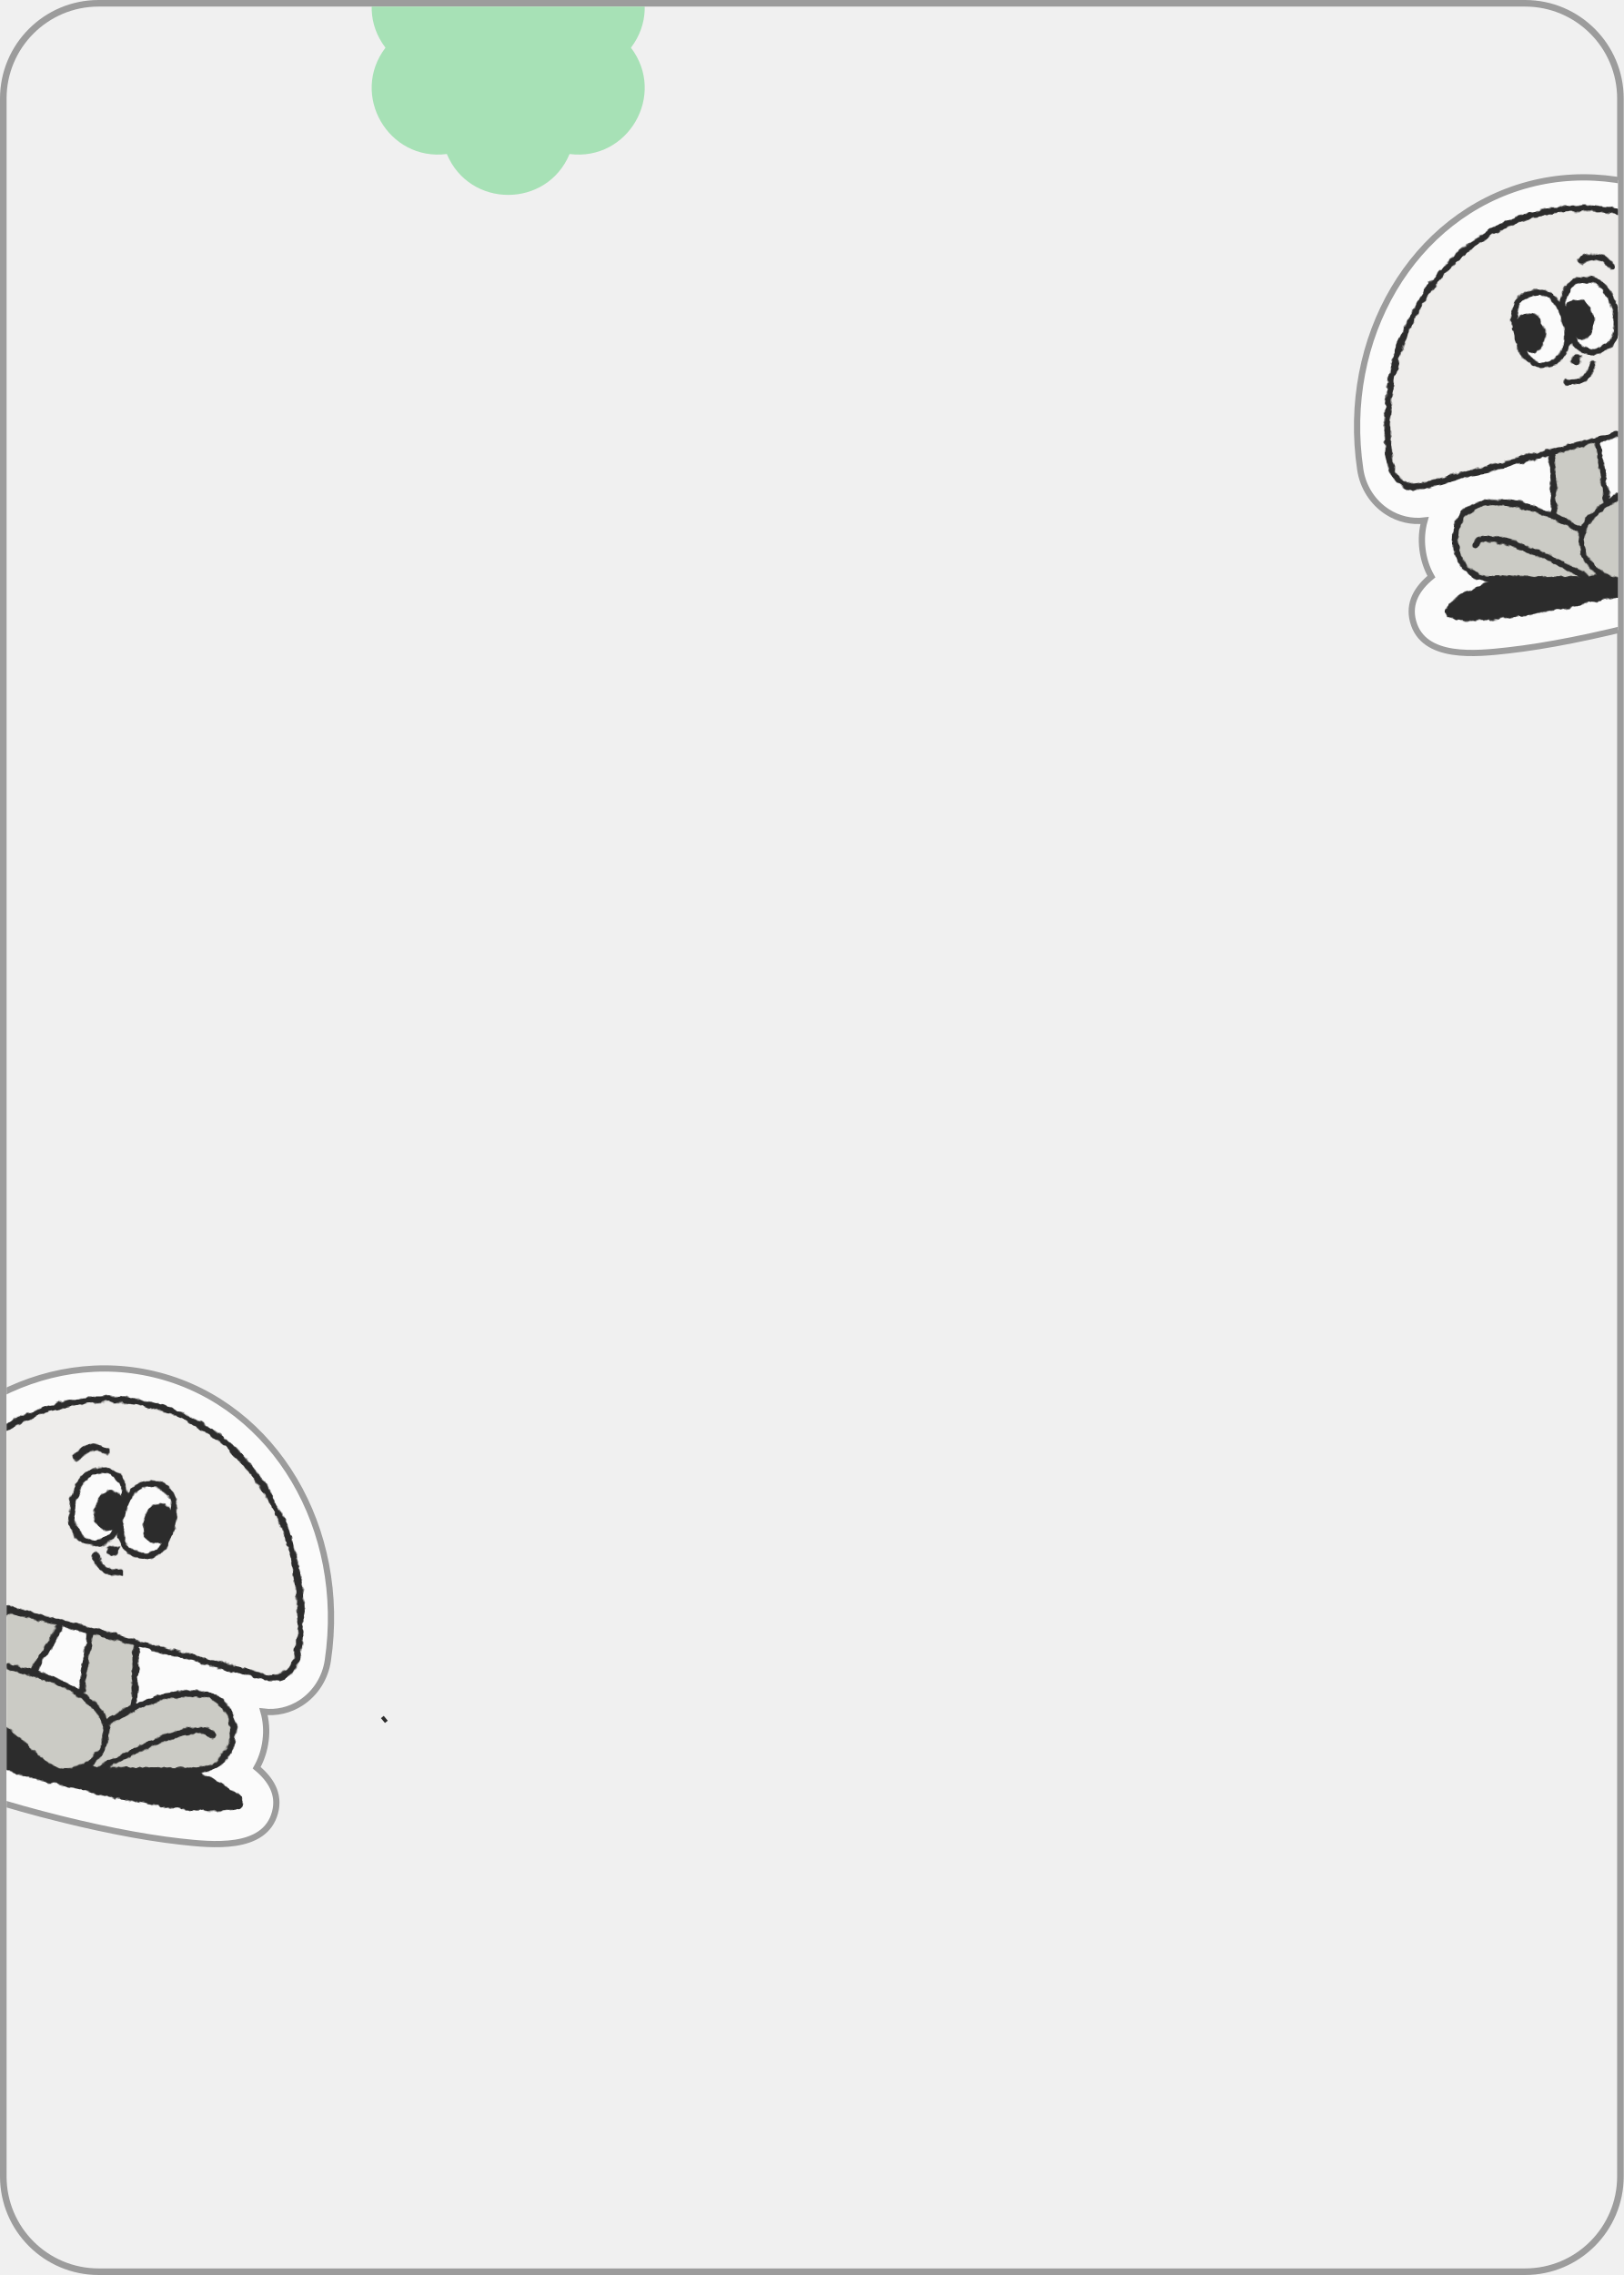
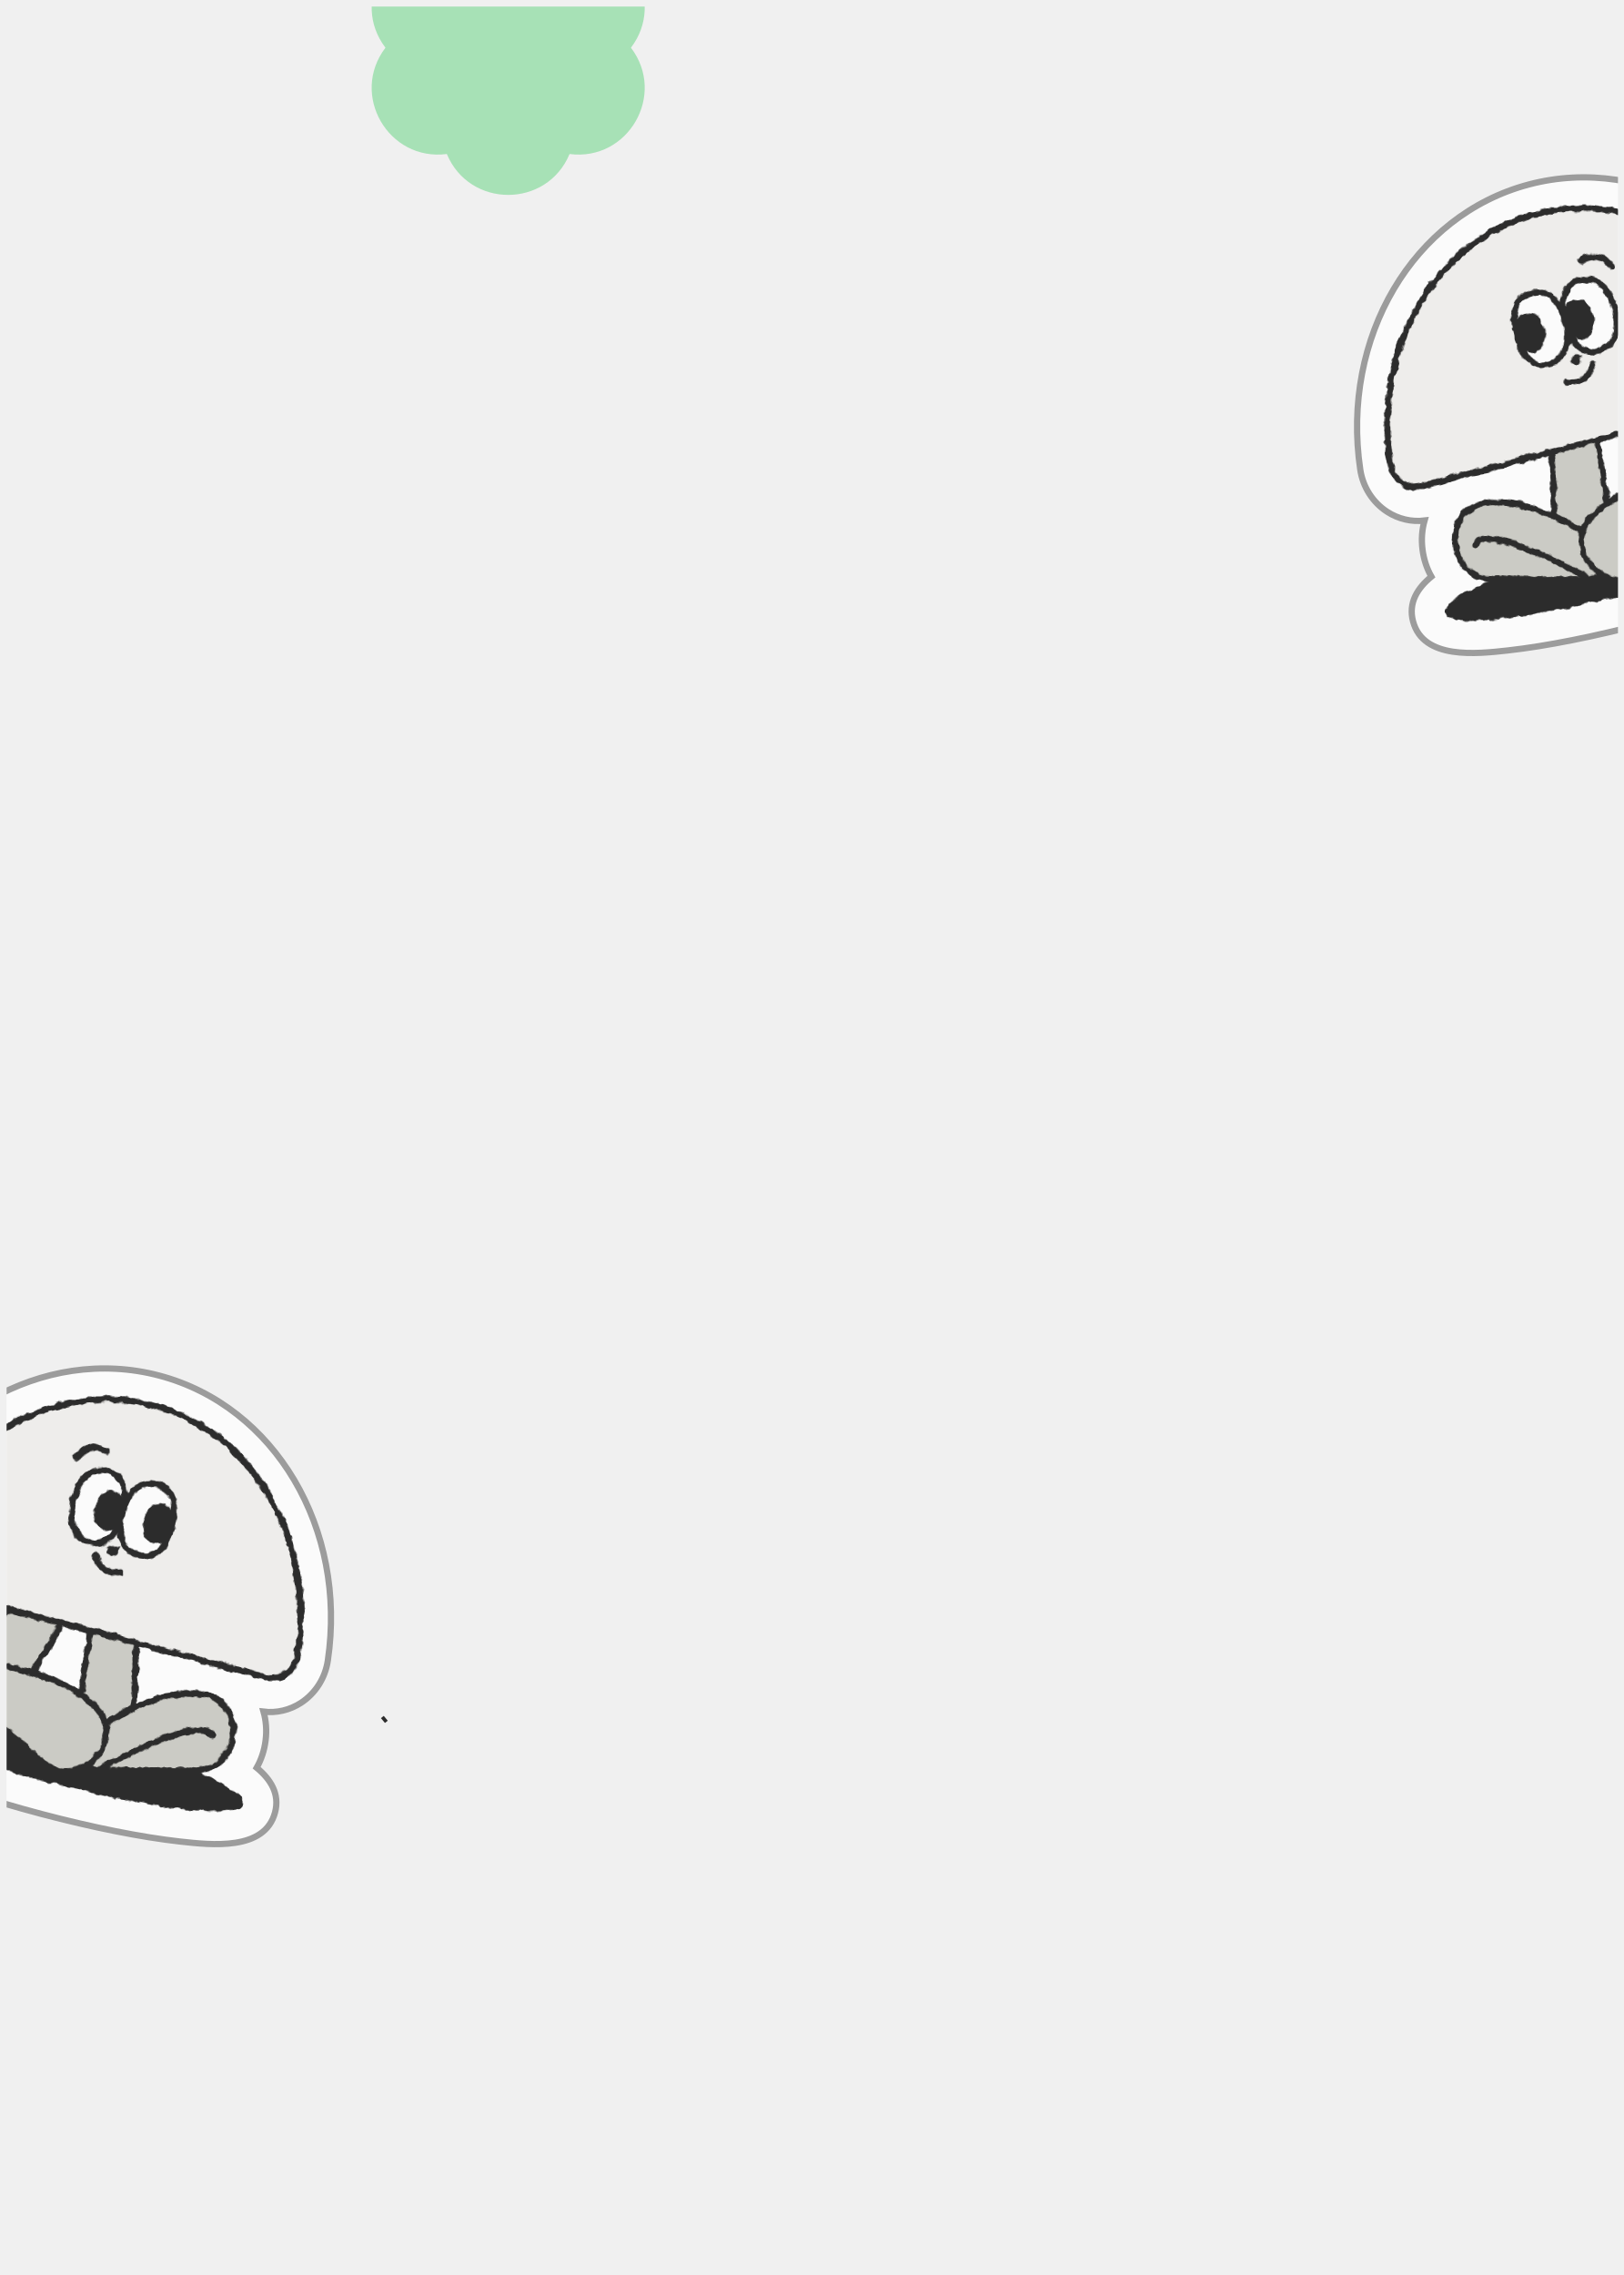
<svg xmlns="http://www.w3.org/2000/svg" width="247" height="346" viewBox="0 0 247 346" fill="none">
-   <rect x="0.5" y="0.5" width="246" height="345" rx="14.5" stroke="#9C9C9C" />
-   <g clip-path="url(#clip0_40003007_16514)">
+   <g clip-path="url(#clip0_40001407_16778)">
    <path d="M58.666 261.343L58.581 261.419C58.472 261.496 58.364 261.579 58.256 261.671C58.387 261.564 58.526 261.45 58.666 261.343Z" fill="#2C2C2C" stroke="#2C2C2C" stroke-width="0.949" stroke-miterlimit="10" stroke-linecap="round" />
-     <path d="M6.269 275.871C-1.541 273.805 -8.788 271.399 -14.152 269.089C-18.608 267.172 -26.066 263.959 -24.506 258.116C-23.438 254.115 -19.482 252.711 -10.644 253.63C-10.37 252.073 -9.684 250.568 -8.565 249.299L-7.42 247.839L-13.988 246.101C-16.266 245.499 -18.207 243.923 -19.312 241.779C-20.514 239.444 -20.643 236.666 -19.659 234.165C-12.243 215.284 6.622 204.555 24.224 209.21C41.826 213.865 52.85 232.499 49.868 252.559C49.476 255.211 47.978 257.558 45.77 258.991C44.061 260.098 42.04 260.563 40.086 260.32C40.474 261.695 40.594 263.178 40.401 264.699C40.214 266.221 39.742 267.624 39.046 268.852C41.172 270.605 42.589 272.838 41.835 275.661C40.275 281.504 32.203 280.611 27.379 280.073C21.571 279.428 14.079 277.936 6.269 275.871Z" fill="#FBFBFB" stroke="#9C9C9C" stroke-width="0.949" stroke-miterlimit="10" />
-     <g filter="url(#filter0_g_40003007_16514)">
-       <path d="M7.534 271.108C23.189 275.248 36.385 276.715 37.008 274.385C37.63 272.054 25.443 266.808 9.788 262.667C-5.867 258.527 -19.063 257.06 -19.686 259.391C-20.308 261.722 -8.121 266.968 7.534 271.108Z" fill="#2C2C2C" />
-       <path d="M17.212 225.43L11.14 265.18C11.142 267.429 12.979 269.251 15.252 269.251L29.518 269.266C36.993 269.274 37.641 258.133 30.189 257.557C29.956 257.54 29.72 257.529 29.482 257.53C26.353 257.527 23.557 258.3 20.364 259.764L21.719 225.433L17.206 225.428L17.212 225.43Z" fill="#CBCBC5" stroke="#2C2C2C" stroke-width="0.949" stroke-miterlimit="10" />
+     <path d="M6.269 275.871C-1.541 273.806 -8.788 271.399 -14.152 269.089C-18.608 267.172 -26.066 263.959 -24.506 258.116C-23.438 254.116 -19.482 252.712 -10.644 253.63C-10.37 252.073 -9.684 250.568 -8.565 249.299L-7.42 247.839L-13.988 246.101C-16.266 245.499 -18.207 243.923 -19.312 241.779C-20.514 239.444 -20.643 236.667 -19.659 234.165C-12.243 215.284 6.622 204.555 24.224 209.21C41.826 213.865 52.85 232.5 49.868 252.559C49.476 255.211 47.978 257.558 45.77 258.991C44.061 260.098 42.04 260.563 40.086 260.32C40.474 261.695 40.594 263.178 40.401 264.699C40.214 266.221 39.742 267.624 39.046 268.853C41.172 270.605 42.589 272.838 41.835 275.661C40.275 281.504 32.203 280.611 27.379 280.073C21.571 279.428 14.079 277.936 6.269 275.871Z" fill="#FBFBFB" stroke="#9C9C9C" stroke-width="0.949" stroke-miterlimit="10" />
+     <g filter="url(#filter0_g_40001407_16778)">
+       <path d="M7.534 271.108C23.189 275.249 36.385 276.715 37.008 274.385C37.63 272.054 25.443 266.808 9.788 262.667C-5.867 258.527 -19.063 257.06 -19.686 259.391C-20.308 261.722 -8.121 266.968 7.534 271.108Z" fill="#2C2C2C" />
+       <path d="M17.212 225.43L11.14 265.18C11.142 267.429 12.979 269.251 15.252 269.252L29.518 269.266C36.993 269.274 37.641 258.133 30.189 257.558C29.956 257.541 29.72 257.529 29.482 257.53C26.353 257.527 23.557 258.3 20.364 259.764L21.719 225.433L17.206 225.428L17.212 225.43Z" fill="#CBCBC5" stroke="#2C2C2C" stroke-width="0.949" stroke-miterlimit="10" />
      <path d="M16.346 261.842C17.016 261.458 18.509 260.551 21.359 259.32L16.346 261.842Z" fill="#CBCBC5" />
      <path d="M16.346 261.842C17.016 261.458 18.509 260.551 21.359 259.32" stroke="#2C2C2C" stroke-width="0.949" stroke-miterlimit="10" stroke-linecap="round" />
      <path d="M15.344 268.978C15.344 268.978 30.316 260.523 32.306 263.928L15.344 268.978Z" fill="#CBCBC5" />
      <path d="M15.344 268.978C15.344 268.978 30.316 260.523 32.306 263.928" stroke="#2C2C2C" stroke-width="0.949" stroke-miterlimit="10" stroke-linecap="round" />
-       <path d="M19.705 221.304L-4.715 252.469C-6.246 254.122 -6.136 256.697 -4.455 258.217L6.072 267.769C11.586 272.777 19.675 265.011 14.563 259.606C14.402 259.437 14.234 259.271 14.058 259.11C11.751 257.018 8.31 255.435 4.953 254.377L23.039 224.323L19.712 221.299L19.705 221.304Z" fill="#CBCBC5" stroke="#2C2C2C" stroke-width="0.949" stroke-miterlimit="10" />
+       <path d="M19.705 221.304L-4.715 252.469C-6.246 254.122 -6.136 256.698 -4.455 258.217L6.072 267.769C11.586 272.777 19.675 265.011 14.563 259.607C14.402 259.437 14.234 259.272 14.058 259.11C11.751 257.018 8.31 255.435 4.953 254.377L23.039 224.323L19.712 221.3L19.705 221.304Z" fill="#CBCBC5" stroke="#2C2C2C" stroke-width="0.949" stroke-miterlimit="10" />
      <path d="M1.394 253.517C2.155 253.686 3.872 254.019 6.825 255.017L1.394 253.517Z" fill="#CBCBC5" />
      <path d="M1.394 253.517C2.155 253.686 3.872 254.019 6.825 255.017" stroke="#2C2C2C" stroke-width="0.949" stroke-miterlimit="10" stroke-linecap="round" />
-       <path d="M40.641 255.14L-12.334 241.13C-14.437 240.573 -15.529 238.044 -14.631 235.743C-8.195 219.371 7.972 209.685 23.339 213.749C38.705 217.813 47.908 234.209 45.321 251.605C44.959 254.048 42.743 255.702 40.64 255.146L40.641 255.14Z" fill="#EEEDEB" stroke="#2C2C2C" stroke-width="0.949" stroke-miterlimit="10" />
-       <path d="M18.637 230.104C17.846 233.055 16.538 235.271 13.674 234.517C10.991 233.81 10.399 231.093 11.19 228.142C11.981 225.19 13.53 223.038 16.538 223.831C19.155 224.52 19.428 227.153 18.637 230.104Z" fill="#FBFBFB" stroke="#2C2C2C" stroke-width="0.949" stroke-miterlimit="10" />
-       <path d="M26.091 232.076C25.3 235.027 23.991 237.243 21.128 236.488C18.445 235.781 17.853 233.064 18.643 230.113C19.434 227.162 20.984 225.009 23.991 225.802C26.608 226.492 26.882 229.124 26.091 232.076Z" fill="#FBFBFB" stroke="#2C2C2C" stroke-width="0.949" stroke-miterlimit="10" />
-       <path d="M18.598 230.261C18.16 231.897 17.437 233.127 15.849 232.709C14.363 232.317 14.033 230.81 14.472 229.174C14.91 227.537 15.771 226.344 17.437 226.783C18.887 227.165 19.037 228.625 18.598 230.261Z" fill="#2C2C2C" />
-       <path d="M26.052 232.232C25.614 233.869 24.892 235.099 23.303 234.68C21.817 234.289 21.487 232.781 21.926 231.145C22.364 229.509 23.225 228.315 24.891 228.754C26.341 229.136 26.491 230.596 26.052 232.232Z" fill="#2C2C2C" />
-       <path d="M17.235 235.716C17.267 235.738 17.297 235.767 17.32 235.799C17.368 235.863 17.366 235.903 17.361 235.924C17.356 235.942 17.34 235.976 17.303 236.023C17.266 236.068 17.216 236.113 17.16 236.152C17.105 236.189 17.055 236.212 17.02 236.224C16.957 236.202 16.893 236.17 16.856 236.129C16.838 236.109 16.827 236.088 16.821 236.06C16.814 236.03 16.809 235.971 16.837 235.868C16.856 235.796 16.883 235.765 16.902 235.749C16.925 235.729 16.961 235.711 17.013 235.699C17.066 235.686 17.122 235.683 17.167 235.684C17.17 235.684 17.172 235.684 17.175 235.684C17.181 235.686 17.204 235.694 17.235 235.716ZM17.221 235.688L17.218 235.687L17.217 235.686C17.219 235.686 17.221 235.687 17.222 235.687L17.221 235.688Z" fill="#A7E1B6" stroke="#2C2C2C" stroke-width="0.949" />
+       <path d="M40.641 255.14L-12.334 241.13C-14.437 240.574 -15.529 238.044 -14.631 235.743C-8.195 219.371 7.972 209.685 23.339 213.749C38.705 217.813 47.908 234.209 45.321 251.605C44.959 254.048 42.743 255.702 40.64 255.146L40.641 255.14Z" fill="#EEEDEB" stroke="#2C2C2C" stroke-width="0.949" stroke-miterlimit="10" />
+       <path d="M18.637 230.104C17.846 233.056 16.538 235.271 13.674 234.517C10.991 233.81 10.399 231.093 11.19 228.142C11.981 225.191 13.53 223.038 16.538 223.831C19.155 224.52 19.428 227.153 18.637 230.104Z" fill="#FBFBFB" stroke="#2C2C2C" stroke-width="0.949" stroke-miterlimit="10" />
+       <path d="M26.091 232.076C25.3 235.027 23.991 237.243 21.128 236.488C18.445 235.781 17.853 233.064 18.643 230.113C19.434 227.162 20.984 225.01 23.991 225.802C26.608 226.492 26.882 229.125 26.091 232.076Z" fill="#FBFBFB" stroke="#2C2C2C" stroke-width="0.949" stroke-miterlimit="10" />
+       <path d="M18.598 230.261C18.16 231.897 17.437 233.128 15.849 232.709C14.363 232.317 14.033 230.81 14.472 229.174C14.91 227.537 15.771 226.344 17.437 226.783C18.887 227.165 19.037 228.625 18.598 230.261Z" fill="#2C2C2C" />
+       <path d="M26.052 232.233C25.614 233.869 24.892 235.099 23.303 234.68C21.817 234.289 21.487 232.781 21.926 231.145C22.364 229.509 23.225 228.315 24.891 228.754C26.341 229.136 26.491 230.596 26.052 232.233Z" fill="#2C2C2C" />
+       <path d="M17.235 235.716C17.267 235.738 17.297 235.768 17.32 235.799C17.368 235.863 17.366 235.903 17.361 235.924C17.356 235.942 17.34 235.976 17.303 236.023C17.266 236.068 17.216 236.113 17.16 236.152C17.105 236.189 17.055 236.212 17.02 236.224C16.957 236.202 16.893 236.17 16.856 236.129C16.838 236.109 16.827 236.088 16.821 236.06C16.814 236.031 16.809 235.971 16.837 235.868C16.856 235.796 16.883 235.765 16.902 235.749C16.925 235.729 16.961 235.711 17.013 235.699C17.066 235.686 17.122 235.683 17.167 235.684C17.17 235.684 17.172 235.684 17.175 235.684C17.181 235.686 17.204 235.694 17.235 235.716ZM17.221 235.688L17.218 235.687L17.217 235.686C17.219 235.686 17.221 235.687 17.222 235.687L17.221 235.688Z" fill="#A7E1B6" stroke="#2C2C2C" stroke-width="0.949" />
      <path d="M11.615 221.642C11.615 221.642 13.416 219.033 16.257 220.777" stroke="#2C2C2C" stroke-width="0.949" stroke-miterlimit="10" stroke-linecap="round" />
-       <path d="M18.372 239.163C18.372 239.163 15.23 239.749 14.467 236.527" stroke="#2C2C2C" stroke-width="0.949" stroke-miterlimit="10" stroke-linecap="round" />
+       <path d="M18.372 239.164C18.372 239.164 15.23 239.749 14.467 236.527" stroke="#2C2C2C" stroke-width="0.949" stroke-miterlimit="10" stroke-linecap="round" />
    </g>
  </g>
-   <g clip-path="url(#clip1_40003007_16514)">
+   <g clip-path="url(#clip1_40001407_16778)">
    <path d="M250.521 94.717C258.331 92.652 265.579 90.245 270.943 87.935C275.399 86.019 282.857 82.805 281.297 76.962C280.228 72.962 276.273 71.558 267.434 72.476C267.161 70.919 266.475 69.414 265.355 68.145L264.21 66.685L270.779 64.948C273.057 64.345 274.997 62.769 276.102 60.625C277.304 58.29 277.434 55.513 276.45 53.011C269.034 34.13 250.169 23.401 232.567 28.056C214.965 32.711 203.941 51.346 206.923 71.405C207.315 74.057 208.812 76.404 211.021 77.837C212.729 78.945 214.75 79.409 216.705 79.166C216.317 80.541 216.197 82.024 216.39 83.545C216.577 85.067 217.048 86.47 217.744 87.699C215.619 89.451 214.202 91.684 214.956 94.507C216.516 100.35 224.587 99.457 229.411 98.919C235.22 98.274 242.712 96.783 250.521 94.717Z" fill="#FBFBFB" stroke="#9C9C9C" stroke-width="0.949" stroke-miterlimit="10" />
-     <g filter="url(#filter1_g_40003007_16514)">
+     <g filter="url(#filter1_g_40001407_16778)">
      <path d="M249.256 89.954C233.601 94.095 220.405 95.561 219.783 93.231C219.161 90.9 231.347 85.654 247.003 81.513C262.658 77.373 275.854 75.906 276.476 78.237C277.098 80.568 264.912 85.814 249.256 89.954Z" fill="#2C2C2C" />
      <path d="M239.579 44.276L245.651 84.026C245.648 86.275 243.812 88.097 241.538 88.097L227.272 88.112C219.798 88.12 219.15 76.979 226.601 76.403C226.835 76.386 227.07 76.375 227.309 76.376C230.438 76.373 233.233 77.146 236.427 78.61L235.072 44.279L239.585 44.274L239.579 44.276Z" fill="#CBCBC5" stroke="#2C2C2C" stroke-width="0.949" stroke-miterlimit="10" />
      <path d="M240.445 80.688C239.775 80.304 238.282 79.397 235.432 78.166L240.445 80.688Z" fill="#CBCBC5" />
      <path d="M240.445 80.688C239.775 80.304 238.282 79.397 235.432 78.166" stroke="#2C2C2C" stroke-width="0.949" stroke-miterlimit="10" stroke-linecap="round" />
      <path d="M241.446 87.825C241.446 87.825 226.475 79.369 224.485 82.774L241.446 87.825Z" fill="#CBCBC5" />
      <path d="M241.446 87.825C241.446 87.825 226.475 79.369 224.485 82.774" stroke="#2C2C2C" stroke-width="0.949" stroke-miterlimit="10" stroke-linecap="round" />
      <path d="M237.085 40.15L261.505 71.315C263.036 72.968 262.926 75.543 261.245 77.063L250.718 86.615C245.204 91.623 237.115 83.857 242.227 78.453C242.388 78.283 242.556 78.118 242.732 77.956C245.039 75.864 248.48 74.281 251.837 73.223L233.751 43.169L237.078 40.145L237.085 40.15Z" fill="#CBCBC5" stroke="#2C2C2C" stroke-width="0.949" stroke-miterlimit="10" />
      <path d="M216.149 73.986L269.124 59.976C271.227 59.42 272.32 56.891 271.421 54.589C264.985 38.218 248.818 28.531 233.452 32.595C218.085 36.659 208.883 53.055 211.47 70.451C211.832 72.894 214.048 74.548 216.151 73.992L216.149 73.986Z" fill="#EEEDEB" stroke="#2C2C2C" stroke-width="0.949" stroke-miterlimit="10" />
      <path d="M238.154 48.95C238.945 51.902 240.253 54.117 243.117 53.363C245.8 52.656 246.392 49.939 245.601 46.988C244.81 44.037 243.261 41.884 240.253 42.677C237.636 43.367 237.363 45.999 238.154 48.95Z" fill="#FBFBFB" stroke="#2C2C2C" stroke-width="0.949" stroke-miterlimit="10" />
      <path d="M230.699 50.922C231.49 53.873 232.799 56.089 235.662 55.334C238.345 54.627 238.937 51.91 238.147 48.959C237.356 46.008 235.806 43.855 232.799 44.648C230.182 45.338 229.908 47.971 230.699 50.922Z" fill="#FBFBFB" stroke="#2C2C2C" stroke-width="0.949" stroke-miterlimit="10" />
      <path d="M238.192 49.107C238.63 50.743 239.353 51.974 240.941 51.555C242.427 51.163 242.757 49.656 242.318 48.02C241.88 46.383 241.019 45.19 239.353 45.629C237.903 46.011 237.753 47.471 238.192 49.107Z" fill="#2C2C2C" />
      <path d="M230.738 51.079C231.176 52.715 231.899 53.945 233.487 53.526C234.973 53.135 235.303 51.627 234.865 49.991C234.426 48.355 233.565 47.161 231.899 47.6C230.449 47.982 230.3 49.442 230.738 51.079Z" fill="#2C2C2C" />
      <path d="M239.556 54.562C239.524 54.584 239.494 54.614 239.471 54.645C239.423 54.709 239.425 54.749 239.43 54.77C239.435 54.788 239.451 54.823 239.488 54.869C239.525 54.914 239.575 54.959 239.631 54.998C239.686 55.035 239.736 55.058 239.771 55.07C239.834 55.048 239.898 55.017 239.935 54.975C239.953 54.956 239.964 54.934 239.97 54.906C239.977 54.877 239.982 54.817 239.954 54.715C239.935 54.642 239.908 54.611 239.889 54.595C239.866 54.576 239.83 54.558 239.778 54.545C239.725 54.532 239.669 54.529 239.624 54.53C239.621 54.53 239.619 54.53 239.616 54.53C239.61 54.532 239.587 54.54 239.556 54.562ZM239.571 54.534L239.573 54.533L239.574 54.532C239.572 54.532 239.57 54.533 239.569 54.533L239.571 54.534Z" fill="#A7E1B6" stroke="#2C2C2C" stroke-width="0.949" />
      <path d="M245.176 40.488C245.176 40.488 243.375 37.879 240.534 39.623" stroke="#2C2C2C" stroke-width="0.949" stroke-miterlimit="10" stroke-linecap="round" />
      <path d="M238.418 58.01C238.418 58.01 241.561 58.596 242.324 55.373" stroke="#2C2C2C" stroke-width="0.949" stroke-miterlimit="10" stroke-linecap="round" />
    </g>
  </g>
-   <g clip-path="url(#clip2_40003007_16514)">
+   <g clip-path="url(#clip2_40001407_16778)">
    <path d="M86.643 -8.909C95.552 -10.057 101.424 0.113 95.979 7.257C101.424 14.401 95.552 24.571 86.643 23.423C83.18 31.715 71.435 31.715 67.972 23.423C59.064 24.571 53.191 14.401 58.637 7.257C53.191 0.113 59.064 -10.057 67.972 -8.909C71.435 -17.201 83.18 -17.201 86.643 -8.909Z" fill="#A7E1B6" />
  </g>
  <defs>
-     <filter id="filter0_g_40003007_16514" x="-20.088" y="211.969" width="66.696" height="63.903" filterUnits="userSpaceOnUse" color-interpolation-filters="sRGB">
+     <filter id="filter0_g_40001407_16778" x="-20.088" y="211.969" width="66.696" height="63.903" filterUnits="userSpaceOnUse" color-interpolation-filters="sRGB">
      <feFlood flood-opacity="0" result="BackgroundImageFix" />
      <feBlend mode="normal" in="SourceGraphic" in2="BackgroundImageFix" result="shape" />
      <feTurbulence type="fractalNoise" baseFrequency="0.703 0.703" numOctaves="3" seed="7043" />
      <feDisplacementMap in="shape" scale="0.759" xChannelSelector="R" yChannelSelector="G" result="displacedImage" width="100%" height="100%" />
-       <feMerge result="effect1_texture_40003007_16514">
+       <feMerge result="effect1_texture_40001407_16778">
        <feMergeNode in="displacedImage" />
      </feMerge>
    </filter>
-     <filter id="filter1_g_40003007_16514" x="210.183" y="30.815" width="66.696" height="63.903" filterUnits="userSpaceOnUse" color-interpolation-filters="sRGB">
+     <filter id="filter1_g_40001407_16778" x="210.183" y="30.815" width="66.696" height="63.903" filterUnits="userSpaceOnUse" color-interpolation-filters="sRGB">
      <feFlood flood-opacity="0" result="BackgroundImageFix" />
      <feBlend mode="normal" in="SourceGraphic" in2="BackgroundImageFix" result="shape" />
      <feTurbulence type="fractalNoise" baseFrequency="0.703 0.703" numOctaves="3" seed="7043" />
      <feDisplacementMap in="shape" scale="0.759" xChannelSelector="R" yChannelSelector="G" result="displacedImage" width="100%" height="100%" />
-       <feMerge result="effect1_texture_40003007_16514">
+       <feMerge result="effect1_texture_40001407_16778">
        <feMergeNode in="displacedImage" />
      </feMerge>
    </filter>
-     <clipPath id="clip0_40003007_16514">
+     <clipPath id="clip0_40001407_16778">
      <rect width="90.128" height="86.333" fill="white" transform="translate(1 200)" />
    </clipPath>
-     <clipPath id="clip1_40003007_16514">
+     <clipPath id="clip1_40001407_16778">
      <rect width="90.128" height="86.333" fill="white" transform="matrix(-1 0 0 1 246.128 16)" />
    </clipPath>
-     <clipPath id="clip2_40003007_16514">
+     <clipPath id="clip2_40001407_16778">
      <rect width="57.872" height="38.897" fill="white" transform="translate(48 1)" />
    </clipPath>
  </defs>
</svg>
